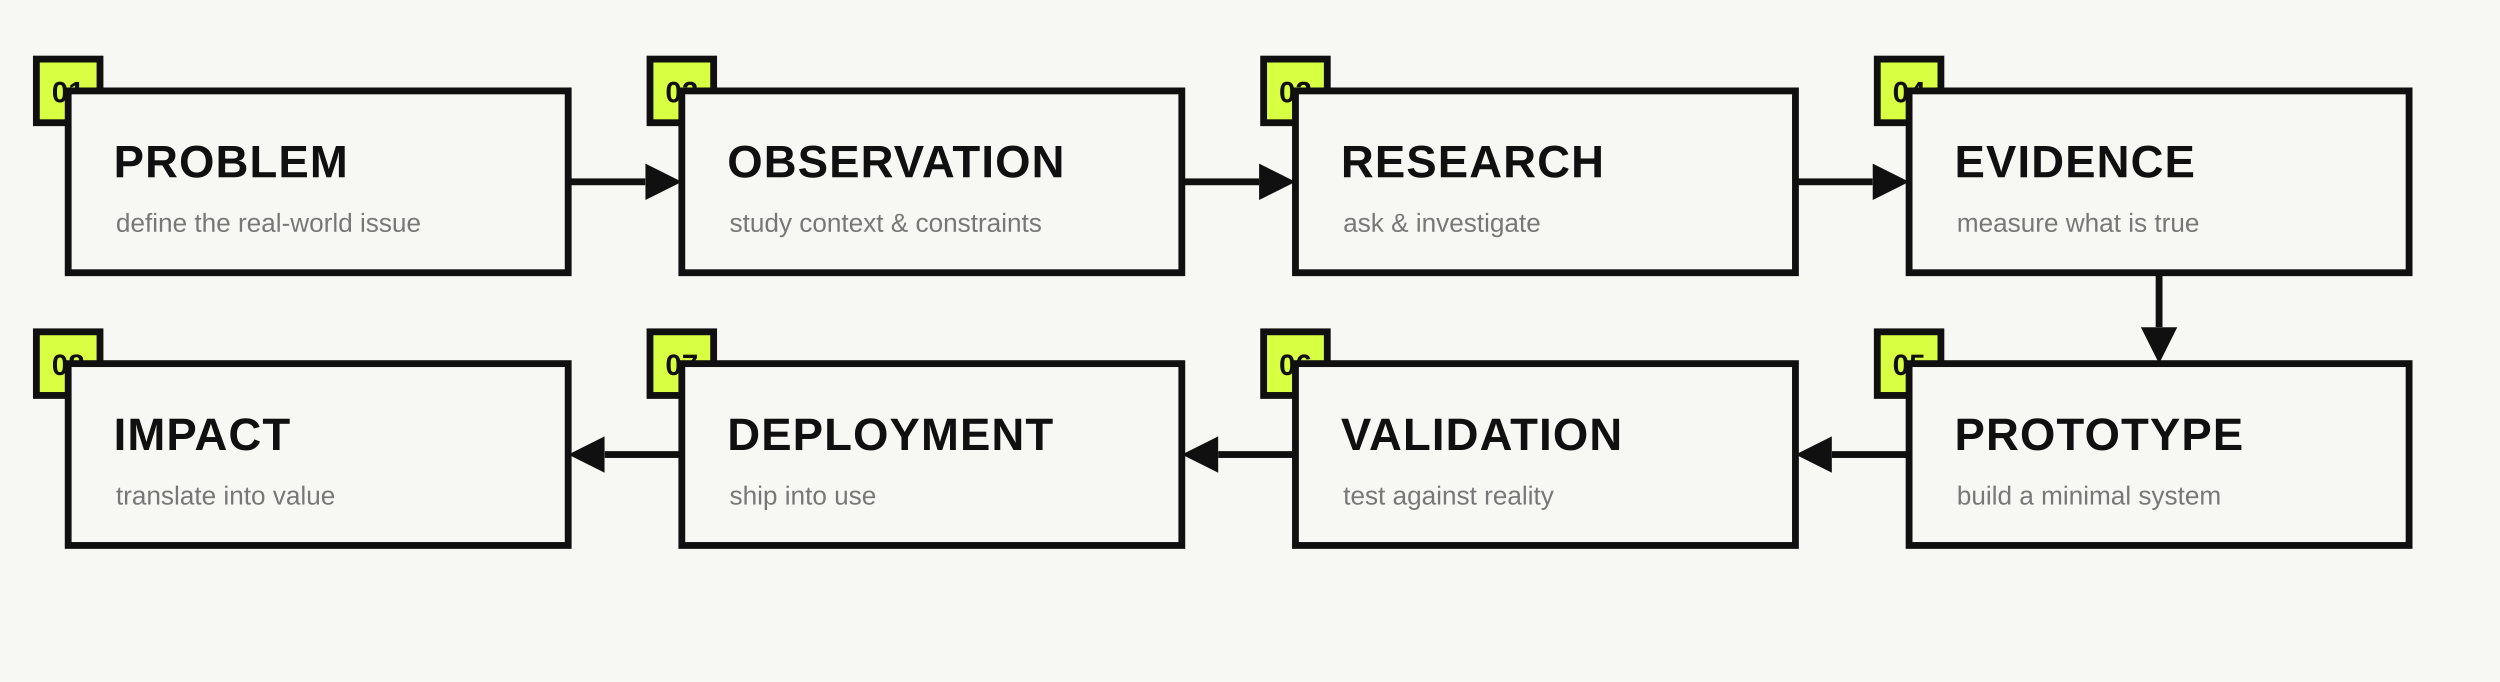
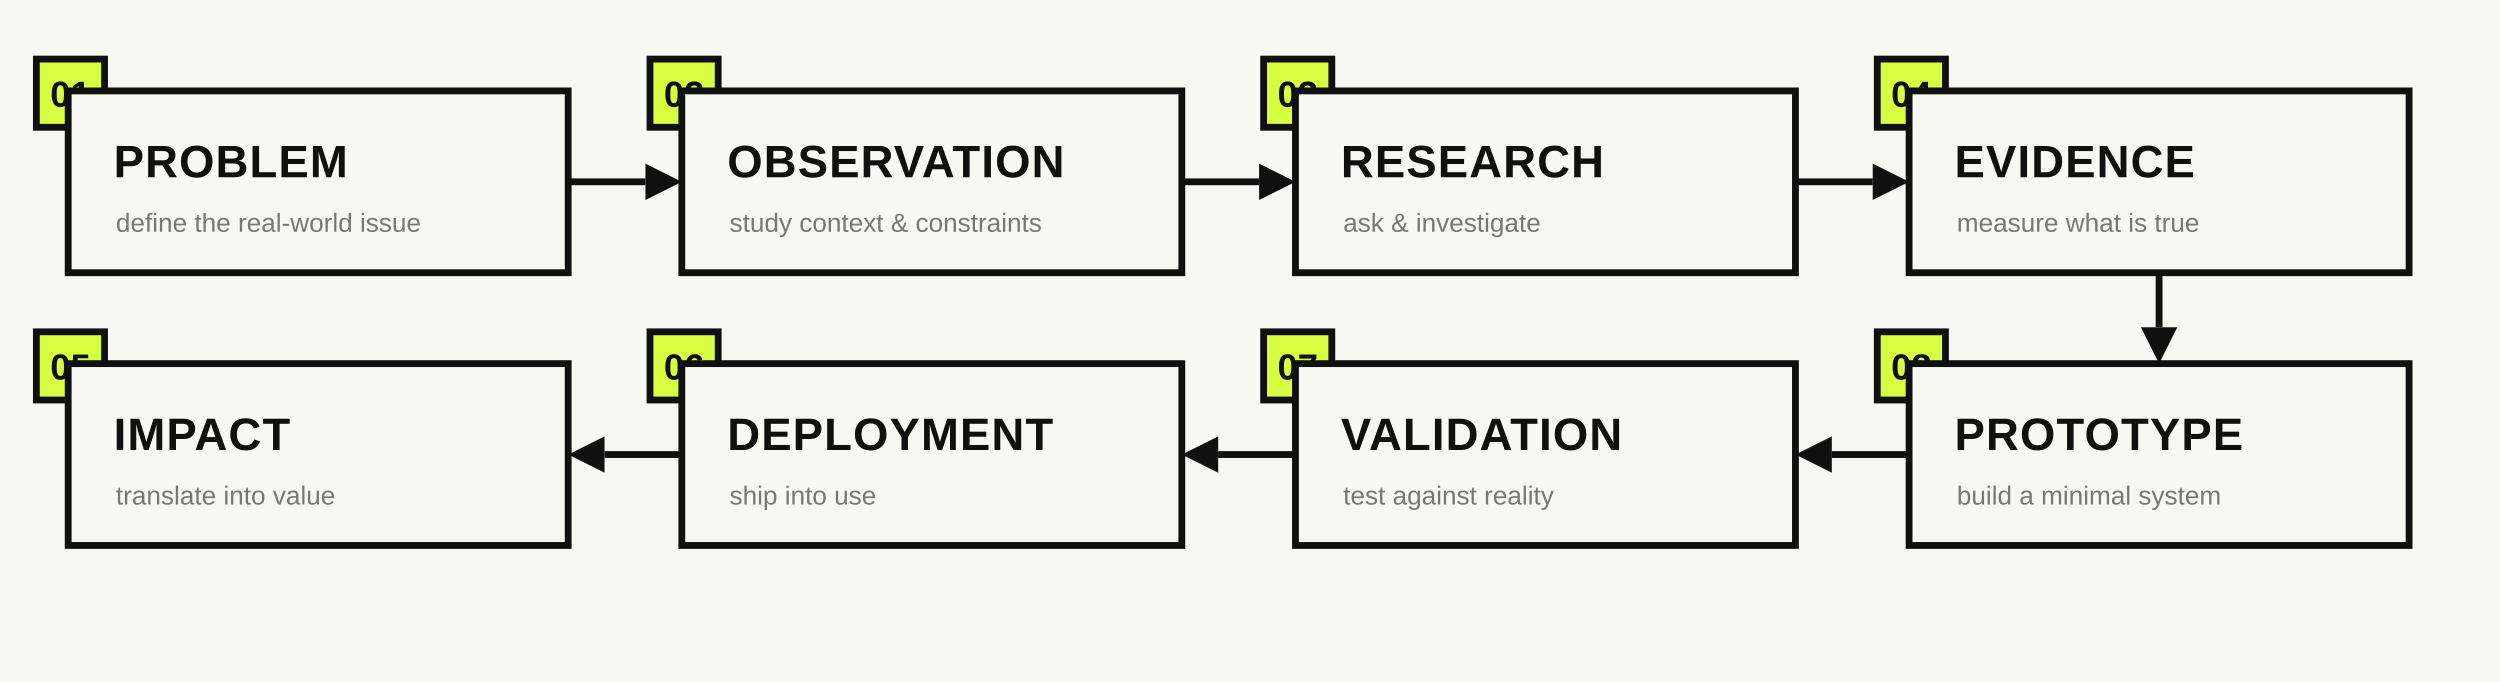
<svg xmlns="http://www.w3.org/2000/svg" viewBox="0 0 1100 300" role="img" aria-label="Research process diagram from problem to impact.">
  <rect width="1100" height="300" fill="#f7f7f3" />
  <line x1="250" y1="80.0" x2="284" y2="80.0" stroke="#101010" stroke-width="3" />
  <polygon points="300,80.0 284,72.0 284,88.0" fill="#101010" />
  <line x1="520" y1="80.0" x2="554" y2="80.0" stroke="#101010" stroke-width="3" />
  <polygon points="570,80.0 554,72.0 554,88.0" fill="#101010" />
  <line x1="790" y1="80.0" x2="824" y2="80.0" stroke="#101010" stroke-width="3" />
  <polygon points="840,80.0 824,72.0 824,88.0" fill="#101010" />
  <line x1="950.0" y1="120" x2="950.0" y2="144" stroke="#101010" stroke-width="3" />
  <polygon points="950.0,160 942.0,144 958.0,144" fill="#101010" />
  <line x1="840" y1="200.0" x2="806" y2="200.0" stroke="#101010" stroke-width="3" />
  <polygon points="790,200.0 806,192.0 806,208.0" fill="#101010" />
  <line x1="570" y1="200.0" x2="536" y2="200.0" stroke="#101010" stroke-width="3" />
  <polygon points="520,200.0 536,192.0 536,208.0" fill="#101010" />
  <line x1="300" y1="200.0" x2="266" y2="200.0" stroke="#101010" stroke-width="3" />
  <polygon points="250,200.0 266,192.0 266,208.0" fill="#101010" />
-   <rect x="16" y="26" width="28" height="28" fill="#d9ff43" stroke="#101010" stroke-width="3" />
-   <text x="30" y="45" font-family="Arial" font-size="13" font-weight="900" text-anchor="middle" fill="#101010">01</text>
+   <rect x="16" y="26" width="30" height="30" fill="#d9ff43" stroke="#101010" stroke-width="3" />
+   <text x="31" y="47" font-family="Arial" font-size="16" font-weight="900" text-anchor="middle" fill="#101010">01</text>
  <rect x="30" y="40" width="220" height="80" fill="#f7f7f3" stroke="#101010" stroke-width="3" />
  <text x="50" y="78" font-family="Arial,Helvetica,sans-serif" font-size="20" font-weight="900" letter-spacing="0.5" fill="#101010">PROBLEM</text>
  <text x="51" y="102" font-family="Arial,Helvetica,sans-serif" font-size="11.5" fill="#777">define the real-world issue</text>
-   <rect x="286" y="26" width="28" height="28" fill="#d9ff43" stroke="#101010" stroke-width="3" />
-   <text x="300" y="45" font-family="Arial" font-size="13" font-weight="900" text-anchor="middle" fill="#101010">02</text>
+   <rect x="286" y="26" width="30" height="30" fill="#d9ff43" stroke="#101010" stroke-width="3" />
+   <text x="301" y="47" font-family="Arial" font-size="16" font-weight="900" text-anchor="middle" fill="#101010">02</text>
  <rect x="300" y="40" width="220" height="80" fill="#f7f7f3" stroke="#101010" stroke-width="3" />
  <text x="320" y="78" font-family="Arial,Helvetica,sans-serif" font-size="20" font-weight="900" letter-spacing="0.5" fill="#101010">OBSERVATION</text>
  <text x="321" y="102" font-family="Arial,Helvetica,sans-serif" font-size="11.5" fill="#777">study context &amp; constraints</text>
-   <rect x="556" y="26" width="28" height="28" fill="#d9ff43" stroke="#101010" stroke-width="3" />
-   <text x="570" y="45" font-family="Arial" font-size="13" font-weight="900" text-anchor="middle" fill="#101010">03</text>
+   <rect x="556" y="26" width="30" height="30" fill="#d9ff43" stroke="#101010" stroke-width="3" />
+   <text x="571" y="47" font-family="Arial" font-size="16" font-weight="900" text-anchor="middle" fill="#101010">03</text>
  <rect x="570" y="40" width="220" height="80" fill="#f7f7f3" stroke="#101010" stroke-width="3" />
  <text x="590" y="78" font-family="Arial,Helvetica,sans-serif" font-size="20" font-weight="900" letter-spacing="0.5" fill="#101010">RESEARCH</text>
  <text x="591" y="102" font-family="Arial,Helvetica,sans-serif" font-size="11.5" fill="#777">ask &amp; investigate</text>
-   <rect x="826" y="26" width="28" height="28" fill="#d9ff43" stroke="#101010" stroke-width="3" />
-   <text x="840" y="45" font-family="Arial" font-size="13" font-weight="900" text-anchor="middle" fill="#101010">04</text>
+   <rect x="826" y="26" width="30" height="30" fill="#d9ff43" stroke="#101010" stroke-width="3" />
+   <text x="841" y="47" font-family="Arial" font-size="16" font-weight="900" text-anchor="middle" fill="#101010">04</text>
  <rect x="840" y="40" width="220" height="80" fill="#f7f7f3" stroke="#101010" stroke-width="3" />
  <text x="860" y="78" font-family="Arial,Helvetica,sans-serif" font-size="20" font-weight="900" letter-spacing="0.5" fill="#101010">EVIDENCE</text>
  <text x="861" y="102" font-family="Arial,Helvetica,sans-serif" font-size="11.5" fill="#777">measure what is true</text>
-   <rect x="826" y="146" width="28" height="28" fill="#d9ff43" stroke="#101010" stroke-width="3" />
-   <text x="840" y="165" font-family="Arial" font-size="13" font-weight="900" text-anchor="middle" fill="#101010">05</text>
+   <rect x="16" y="146" width="30" height="30" fill="#d9ff43" stroke="#101010" stroke-width="3" />
+   <text x="31" y="167" font-family="Arial" font-size="16" font-weight="900" text-anchor="middle" fill="#101010">05</text>
+   <rect x="30" y="160" width="220" height="80" fill="#f7f7f3" stroke="#101010" stroke-width="3" />
+   <text x="50" y="198" font-family="Arial,Helvetica,sans-serif" font-size="20" font-weight="900" letter-spacing="0.5" fill="#101010">IMPACT</text>
+   <text x="51" y="222" font-family="Arial,Helvetica,sans-serif" font-size="11.5" fill="#777">translate into value</text>
+   <rect x="286" y="146" width="30" height="30" fill="#d9ff43" stroke="#101010" stroke-width="3" />
+   <text x="301" y="167" font-family="Arial" font-size="16" font-weight="900" text-anchor="middle" fill="#101010">06</text>
+   <rect x="300" y="160" width="220" height="80" fill="#f7f7f3" stroke="#101010" stroke-width="3" />
+   <text x="320" y="198" font-family="Arial,Helvetica,sans-serif" font-size="20" font-weight="900" letter-spacing="0.5" fill="#101010">DEPLOYMENT</text>
+   <text x="321" y="222" font-family="Arial,Helvetica,sans-serif" font-size="11.5" fill="#777">ship into use</text>
+   <rect x="556" y="146" width="30" height="30" fill="#d9ff43" stroke="#101010" stroke-width="3" />
+   <text x="571" y="167" font-family="Arial" font-size="16" font-weight="900" text-anchor="middle" fill="#101010">07</text>
+   <rect x="570" y="160" width="220" height="80" fill="#f7f7f3" stroke="#101010" stroke-width="3" />
+   <text x="590" y="198" font-family="Arial,Helvetica,sans-serif" font-size="20" font-weight="900" letter-spacing="0.5" fill="#101010">VALIDATION</text>
+   <text x="591" y="222" font-family="Arial,Helvetica,sans-serif" font-size="11.5" fill="#777">test against reality</text>
+   <rect x="826" y="146" width="30" height="30" fill="#d9ff43" stroke="#101010" stroke-width="3" />
+   <text x="841" y="167" font-family="Arial" font-size="16" font-weight="900" text-anchor="middle" fill="#101010">08</text>
  <rect x="840" y="160" width="220" height="80" fill="#f7f7f3" stroke="#101010" stroke-width="3" />
  <text x="860" y="198" font-family="Arial,Helvetica,sans-serif" font-size="20" font-weight="900" letter-spacing="0.5" fill="#101010">PROTOTYPE</text>
  <text x="861" y="222" font-family="Arial,Helvetica,sans-serif" font-size="11.5" fill="#777">build a minimal system</text>
-   <rect x="556" y="146" width="28" height="28" fill="#d9ff43" stroke="#101010" stroke-width="3" />
-   <text x="570" y="165" font-family="Arial" font-size="13" font-weight="900" text-anchor="middle" fill="#101010">06</text>
-   <rect x="570" y="160" width="220" height="80" fill="#f7f7f3" stroke="#101010" stroke-width="3" />
-   <text x="590" y="198" font-family="Arial,Helvetica,sans-serif" font-size="20" font-weight="900" letter-spacing="0.5" fill="#101010">VALIDATION</text>
-   <text x="591" y="222" font-family="Arial,Helvetica,sans-serif" font-size="11.5" fill="#777">test against reality</text>
-   <rect x="286" y="146" width="28" height="28" fill="#d9ff43" stroke="#101010" stroke-width="3" />
-   <text x="300" y="165" font-family="Arial" font-size="13" font-weight="900" text-anchor="middle" fill="#101010">07</text>
-   <rect x="300" y="160" width="220" height="80" fill="#f7f7f3" stroke="#101010" stroke-width="3" />
-   <text x="320" y="198" font-family="Arial,Helvetica,sans-serif" font-size="20" font-weight="900" letter-spacing="0.5" fill="#101010">DEPLOYMENT</text>
-   <text x="321" y="222" font-family="Arial,Helvetica,sans-serif" font-size="11.5" fill="#777">ship into use</text>
-   <rect x="16" y="146" width="28" height="28" fill="#d9ff43" stroke="#101010" stroke-width="3" />
-   <text x="30" y="165" font-family="Arial" font-size="13" font-weight="900" text-anchor="middle" fill="#101010">08</text>
-   <rect x="30" y="160" width="220" height="80" fill="#f7f7f3" stroke="#101010" stroke-width="3" />
-   <text x="50" y="198" font-family="Arial,Helvetica,sans-serif" font-size="20" font-weight="900" letter-spacing="0.5" fill="#101010">IMPACT</text>
-   <text x="51" y="222" font-family="Arial,Helvetica,sans-serif" font-size="11.5" fill="#777">translate into value</text>
</svg>
